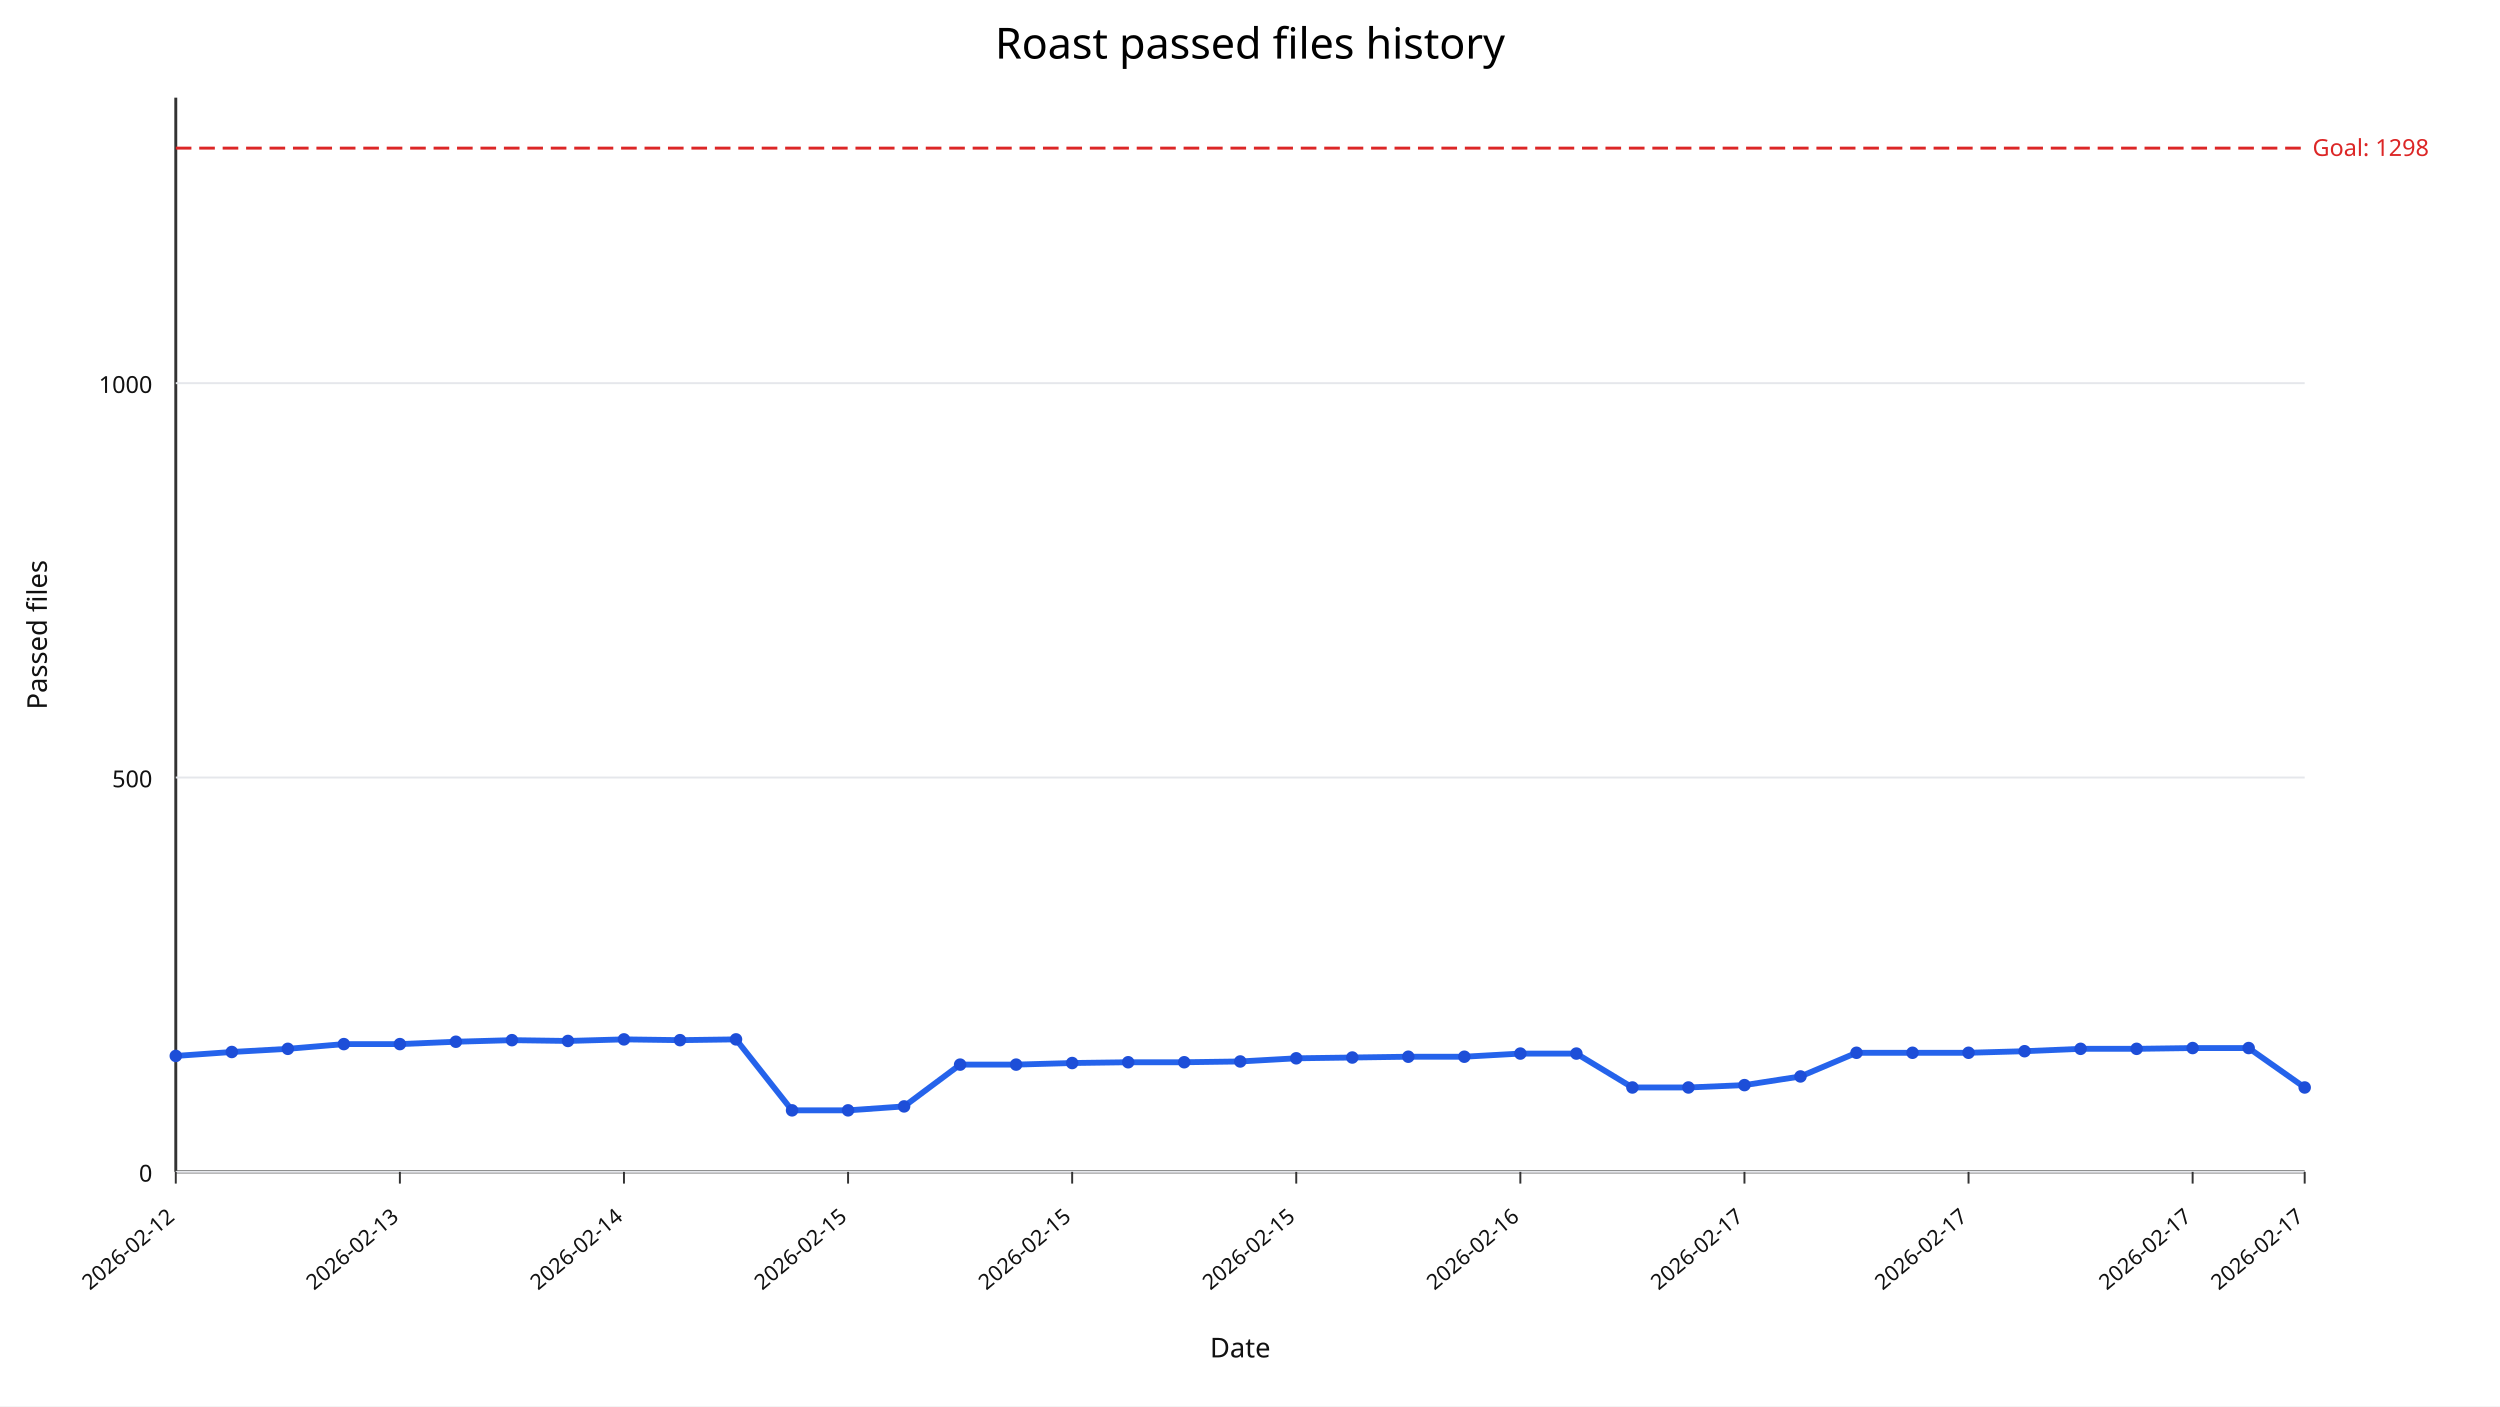
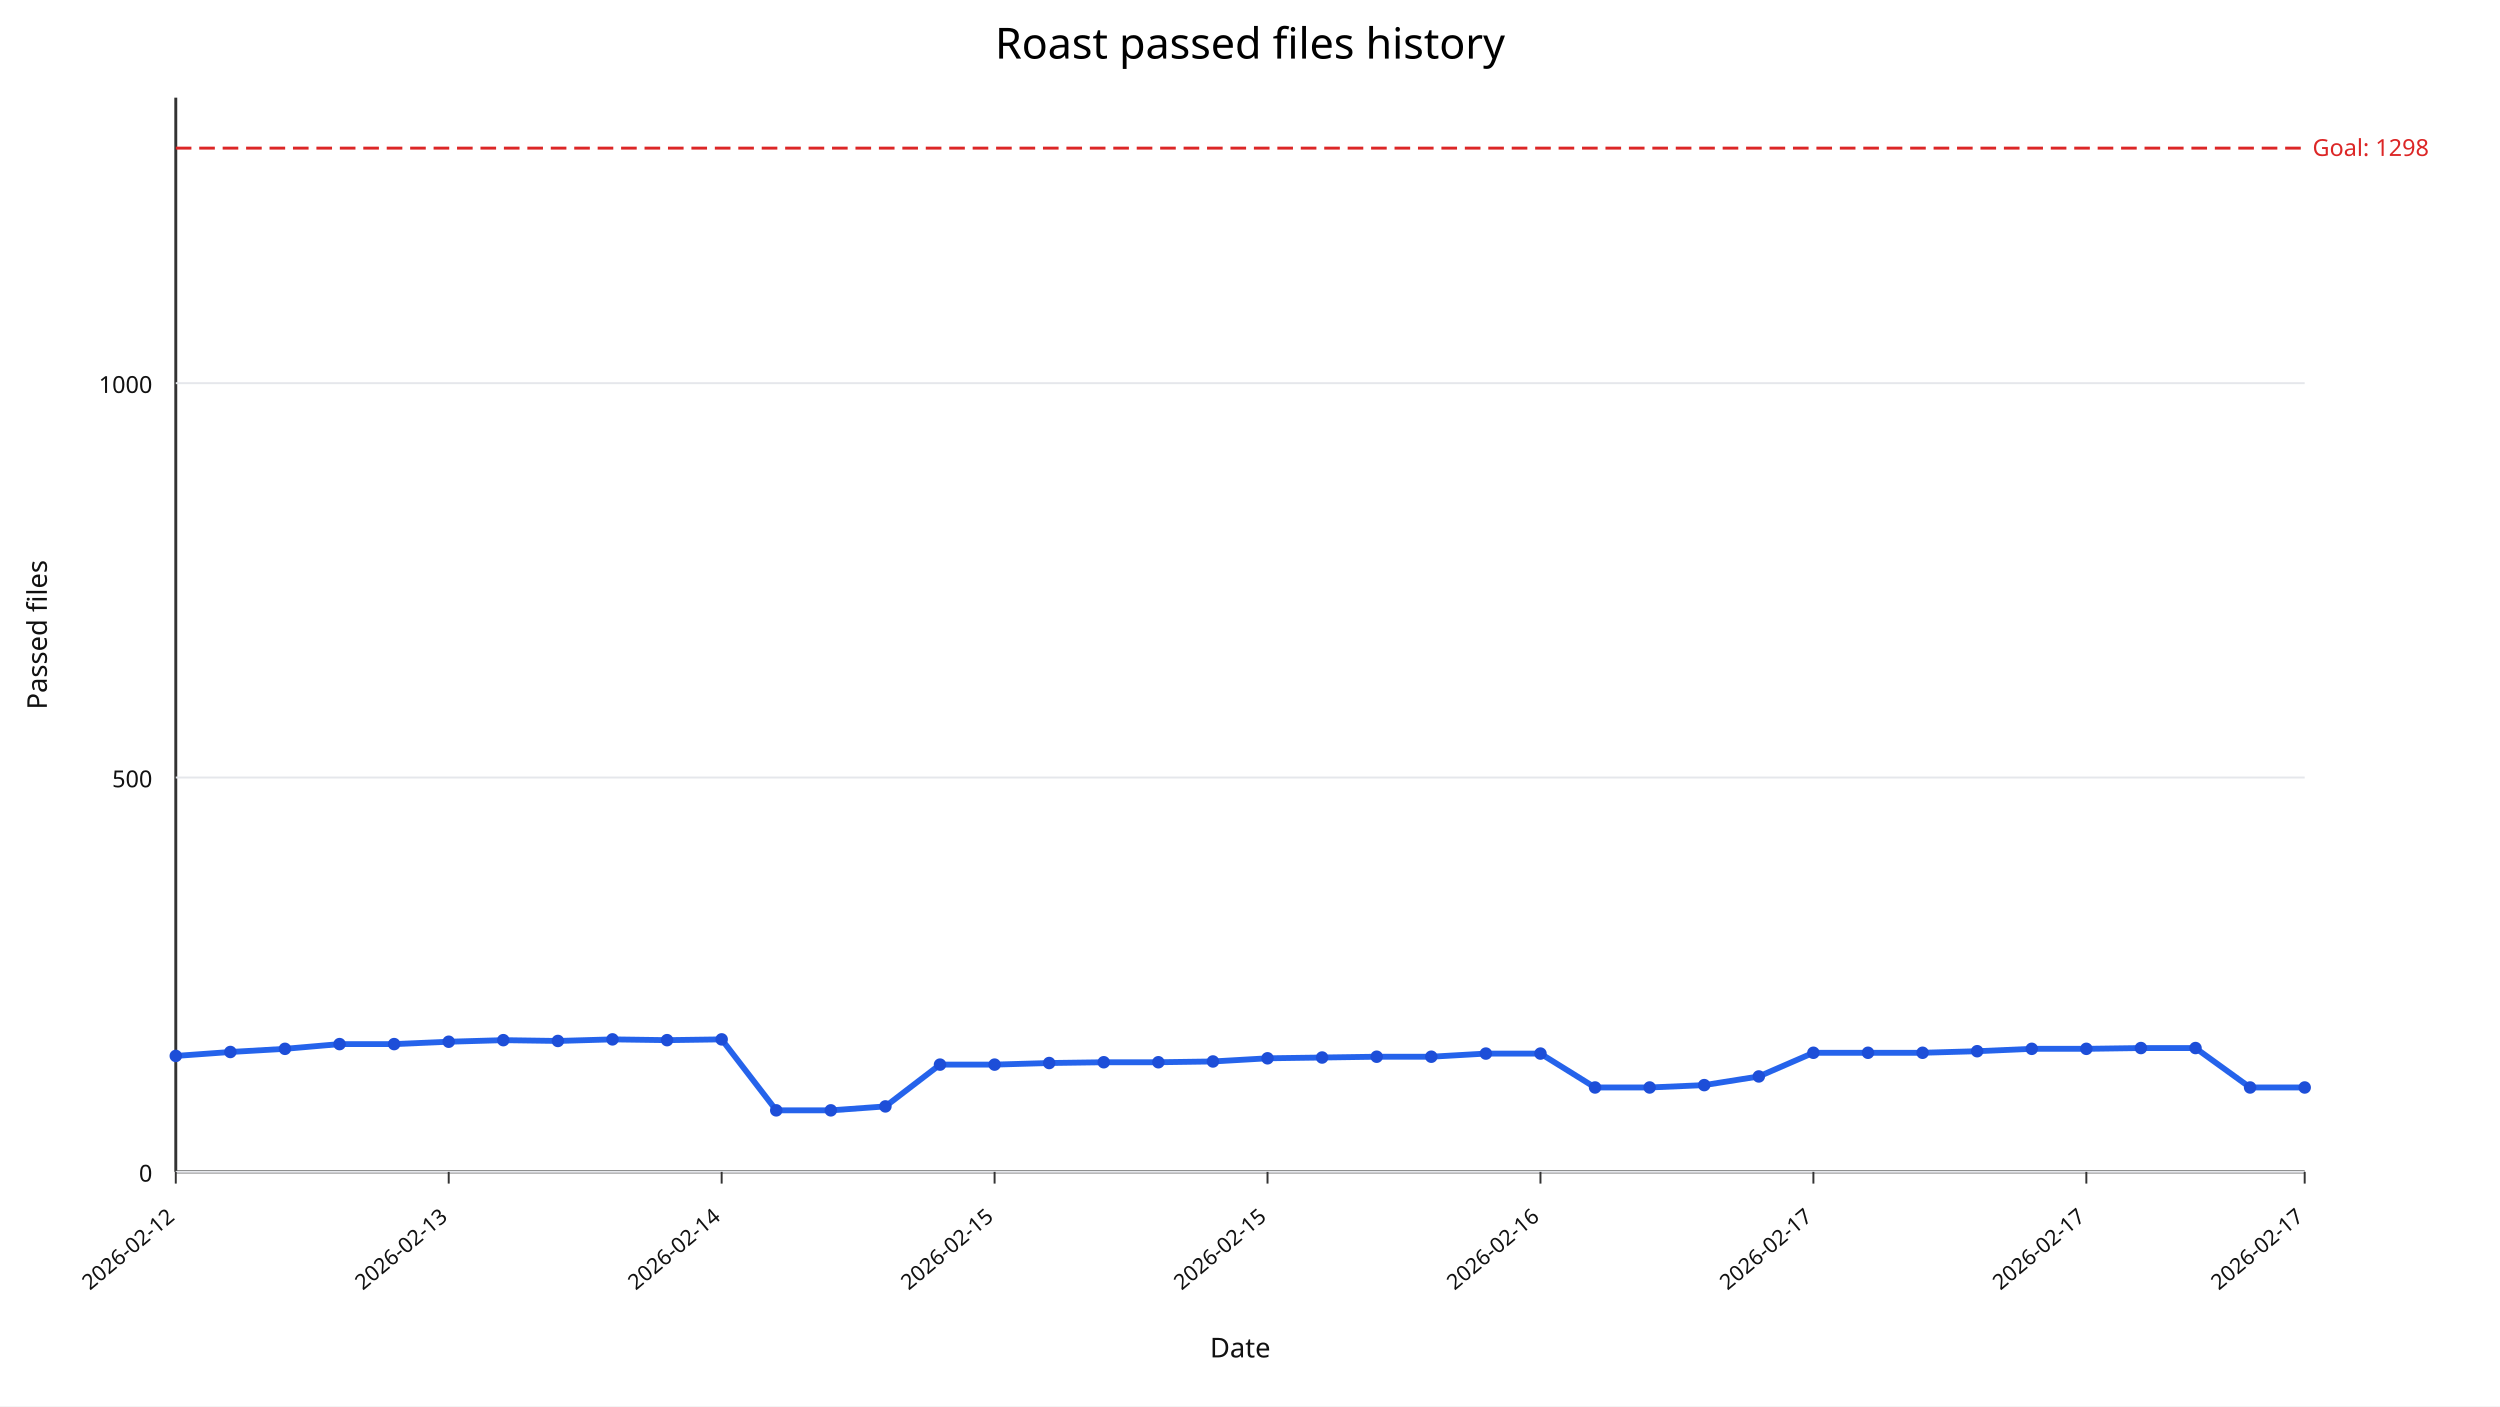
<svg xmlns="http://www.w3.org/2000/svg" width="1280" height="720" viewBox="0 0 1280 720">
  <rect width="100%" height="100%" fill="#ffffff" />
  <text x="640" y="30" text-anchor="middle" font-size="22" font-family="sans-serif">Roast passed files history</text>
  <line x1="90" y1="600" x2="1180" y2="600" stroke="#333" stroke-width="1.5" />
  <line x1="90" y1="50" x2="90" y2="600" stroke="#333" stroke-width="1.5" />
  <line x1="90" y1="600.00" x2="1180" y2="600.00" stroke="#e5e7eb" stroke-width="1" />
  <text x="78" y="605.00" text-anchor="end" font-size="12" fill="#111" font-family="sans-serif">0</text>
  <line x1="90" y1="398.09" x2="1180" y2="398.09" stroke="#e5e7eb" stroke-width="1" />
  <text x="78" y="403.09" text-anchor="end" font-size="12" fill="#111" font-family="sans-serif">500</text>
  <line x1="90" y1="196.18" x2="1180" y2="196.18" stroke="#e5e7eb" stroke-width="1" />
  <text x="78" y="201.18" text-anchor="end" font-size="12" fill="#111" font-family="sans-serif">1000</text>
  <line x1="90.00" y1="600" x2="90.00" y2="606" stroke="#333" stroke-width="1" />
  <text x="90.00" y="624" text-anchor="end" font-size="11" fill="#111" transform="rotate(-40 90.00,624)" font-family="sans-serif">2026-02-12</text>
-   <line x1="204.74" y1="600" x2="204.74" y2="606" stroke="#333" stroke-width="1" />
-   <text x="204.74" y="624" text-anchor="end" font-size="11" fill="#111" transform="rotate(-40 204.74,624)" font-family="sans-serif">2026-02-13</text>
-   <line x1="319.47" y1="600" x2="319.47" y2="606" stroke="#333" stroke-width="1" />
-   <text x="319.47" y="624" text-anchor="end" font-size="11" fill="#111" transform="rotate(-40 319.47,624)" font-family="sans-serif">2026-02-14</text>
-   <line x1="434.21" y1="600" x2="434.21" y2="606" stroke="#333" stroke-width="1" />
-   <text x="434.21" y="624" text-anchor="end" font-size="11" fill="#111" transform="rotate(-40 434.21,624)" font-family="sans-serif">2026-02-15</text>
-   <line x1="548.95" y1="600" x2="548.95" y2="606" stroke="#333" stroke-width="1" />
-   <text x="548.95" y="624" text-anchor="end" font-size="11" fill="#111" transform="rotate(-40 548.95,624)" font-family="sans-serif">2026-02-15</text>
-   <line x1="663.68" y1="600" x2="663.68" y2="606" stroke="#333" stroke-width="1" />
-   <text x="663.68" y="624" text-anchor="end" font-size="11" fill="#111" transform="rotate(-40 663.68,624)" font-family="sans-serif">2026-02-15</text>
-   <line x1="778.42" y1="600" x2="778.42" y2="606" stroke="#333" stroke-width="1" />
-   <text x="778.42" y="624" text-anchor="end" font-size="11" fill="#111" transform="rotate(-40 778.42,624)" font-family="sans-serif">2026-02-16</text>
-   <line x1="893.16" y1="600" x2="893.16" y2="606" stroke="#333" stroke-width="1" />
-   <text x="893.16" y="624" text-anchor="end" font-size="11" fill="#111" transform="rotate(-40 893.16,624)" font-family="sans-serif">2026-02-17</text>
-   <line x1="1007.89" y1="600" x2="1007.89" y2="606" stroke="#333" stroke-width="1" />
-   <text x="1007.89" y="624" text-anchor="end" font-size="11" fill="#111" transform="rotate(-40 1007.89,624)" font-family="sans-serif">2026-02-17</text>
-   <line x1="1122.63" y1="600" x2="1122.63" y2="606" stroke="#333" stroke-width="1" />
-   <text x="1122.63" y="624" text-anchor="end" font-size="11" fill="#111" transform="rotate(-40 1122.63,624)" font-family="sans-serif">2026-02-17</text>
+   <line x1="229.74" y1="600" x2="229.74" y2="606" stroke="#333" stroke-width="1" />
+   <text x="229.74" y="624" text-anchor="end" font-size="11" fill="#111" transform="rotate(-40 229.74,624)" font-family="sans-serif">2026-02-13</text>
+   <line x1="369.49" y1="600" x2="369.49" y2="606" stroke="#333" stroke-width="1" />
+   <text x="369.49" y="624" text-anchor="end" font-size="11" fill="#111" transform="rotate(-40 369.49,624)" font-family="sans-serif">2026-02-14</text>
+   <line x1="509.23" y1="600" x2="509.23" y2="606" stroke="#333" stroke-width="1" />
+   <text x="509.23" y="624" text-anchor="end" font-size="11" fill="#111" transform="rotate(-40 509.23,624)" font-family="sans-serif">2026-02-15</text>
+   <line x1="648.97" y1="600" x2="648.97" y2="606" stroke="#333" stroke-width="1" />
+   <text x="648.97" y="624" text-anchor="end" font-size="11" fill="#111" transform="rotate(-40 648.97,624)" font-family="sans-serif">2026-02-15</text>
+   <line x1="788.72" y1="600" x2="788.72" y2="606" stroke="#333" stroke-width="1" />
+   <text x="788.72" y="624" text-anchor="end" font-size="11" fill="#111" transform="rotate(-40 788.72,624)" font-family="sans-serif">2026-02-16</text>
+   <line x1="928.46" y1="600" x2="928.46" y2="606" stroke="#333" stroke-width="1" />
+   <text x="928.46" y="624" text-anchor="end" font-size="11" fill="#111" transform="rotate(-40 928.46,624)" font-family="sans-serif">2026-02-17</text>
+   <line x1="1068.21" y1="600" x2="1068.21" y2="606" stroke="#333" stroke-width="1" />
+   <text x="1068.21" y="624" text-anchor="end" font-size="11" fill="#111" transform="rotate(-40 1068.21,624)" font-family="sans-serif">2026-02-17</text>
  <line x1="1180.00" y1="600" x2="1180.00" y2="606" stroke="#333" stroke-width="1" />
  <text x="1180.00" y="624" text-anchor="end" font-size="11" fill="#111" transform="rotate(-40 1180.00,624)" font-family="sans-serif">2026-02-17</text>
  <line x1="90" y1="75.84" x2="1180" y2="75.84" stroke="#dc2626" stroke-width="1.5" stroke-dasharray="8,4" />
  <text x="1184" y="79.84" font-size="12" fill="#dc2626" font-family="sans-serif">Goal: 1298</text>
-   <polyline fill="none" stroke="#2563eb" stroke-width="3" points="90.00,540.64 118.68,538.62 147.37,537.00 176.05,534.58 204.74,534.58 233.42,533.37 262.11,532.56 290.79,532.97 319.47,532.16 348.16,532.56 376.84,532.16 405.53,568.50 434.21,568.50 462.89,566.48 491.58,545.08 520.26,545.08 548.95,544.27 577.63,543.87 606.32,543.87 635.00,543.47 663.68,541.85 692.37,541.45 721.05,541.04 749.74,541.04 778.42,539.43 807.11,539.43 835.79,556.79 864.47,556.79 893.16,555.58 921.84,551.14 950.53,539.02 979.21,539.02 1007.89,539.02 1036.58,538.22 1065.26,537.00 1093.95,537.00 1122.63,536.60 1151.32,536.60 1180.00,556.79" />
+   <polyline fill="none" stroke="#2563eb" stroke-width="3" points="90.00,540.64 117.95,538.62 145.90,537.00 173.85,534.58 201.79,534.58 229.74,533.37 257.69,532.56 285.64,532.97 313.59,532.16 341.54,532.56 369.49,532.16 397.44,568.50 425.38,568.50 453.33,566.48 481.28,545.08 509.23,545.08 537.18,544.27 565.13,543.87 593.08,543.87 621.03,543.47 648.97,541.85 676.92,541.45 704.87,541.04 732.82,541.04 760.77,539.43 788.72,539.43 816.67,556.79 844.62,556.79 872.56,555.58 900.51,551.14 928.46,539.02 956.41,539.02 984.36,539.02 1012.31,538.22 1040.26,537.00 1068.21,537.00 1096.15,536.60 1124.10,536.60 1152.05,556.79 1180.00,556.79" />
  <circle cx="90.00" cy="540.64" r="3.2" fill="#1d4ed8" />
-   <circle cx="118.68" cy="538.62" r="3.2" fill="#1d4ed8" />
-   <circle cx="147.37" cy="537.00" r="3.2" fill="#1d4ed8" />
-   <circle cx="176.05" cy="534.58" r="3.2" fill="#1d4ed8" />
-   <circle cx="204.74" cy="534.58" r="3.2" fill="#1d4ed8" />
-   <circle cx="233.42" cy="533.37" r="3.2" fill="#1d4ed8" />
-   <circle cx="262.11" cy="532.56" r="3.2" fill="#1d4ed8" />
-   <circle cx="290.79" cy="532.97" r="3.2" fill="#1d4ed8" />
-   <circle cx="319.47" cy="532.16" r="3.2" fill="#1d4ed8" />
-   <circle cx="348.16" cy="532.56" r="3.2" fill="#1d4ed8" />
-   <circle cx="376.84" cy="532.16" r="3.2" fill="#1d4ed8" />
-   <circle cx="405.53" cy="568.50" r="3.2" fill="#1d4ed8" />
-   <circle cx="434.21" cy="568.50" r="3.2" fill="#1d4ed8" />
-   <circle cx="462.89" cy="566.48" r="3.2" fill="#1d4ed8" />
-   <circle cx="491.58" cy="545.08" r="3.2" fill="#1d4ed8" />
-   <circle cx="520.26" cy="545.08" r="3.2" fill="#1d4ed8" />
-   <circle cx="548.95" cy="544.27" r="3.2" fill="#1d4ed8" />
-   <circle cx="577.63" cy="543.87" r="3.2" fill="#1d4ed8" />
-   <circle cx="606.32" cy="543.87" r="3.2" fill="#1d4ed8" />
-   <circle cx="635.00" cy="543.47" r="3.2" fill="#1d4ed8" />
-   <circle cx="663.68" cy="541.85" r="3.2" fill="#1d4ed8" />
-   <circle cx="692.37" cy="541.45" r="3.2" fill="#1d4ed8" />
-   <circle cx="721.05" cy="541.04" r="3.2" fill="#1d4ed8" />
-   <circle cx="749.74" cy="541.04" r="3.2" fill="#1d4ed8" />
-   <circle cx="778.42" cy="539.43" r="3.2" fill="#1d4ed8" />
-   <circle cx="807.11" cy="539.43" r="3.2" fill="#1d4ed8" />
-   <circle cx="835.79" cy="556.79" r="3.2" fill="#1d4ed8" />
-   <circle cx="864.47" cy="556.79" r="3.2" fill="#1d4ed8" />
-   <circle cx="893.16" cy="555.58" r="3.2" fill="#1d4ed8" />
-   <circle cx="921.84" cy="551.14" r="3.2" fill="#1d4ed8" />
-   <circle cx="950.53" cy="539.02" r="3.2" fill="#1d4ed8" />
-   <circle cx="979.21" cy="539.02" r="3.2" fill="#1d4ed8" />
-   <circle cx="1007.89" cy="539.02" r="3.2" fill="#1d4ed8" />
-   <circle cx="1036.58" cy="538.22" r="3.2" fill="#1d4ed8" />
-   <circle cx="1065.26" cy="537.00" r="3.2" fill="#1d4ed8" />
-   <circle cx="1093.95" cy="537.00" r="3.2" fill="#1d4ed8" />
-   <circle cx="1122.63" cy="536.60" r="3.2" fill="#1d4ed8" />
-   <circle cx="1151.32" cy="536.60" r="3.2" fill="#1d4ed8" />
+   <circle cx="117.95" cy="538.62" r="3.2" fill="#1d4ed8" />
+   <circle cx="145.90" cy="537.00" r="3.2" fill="#1d4ed8" />
+   <circle cx="173.85" cy="534.58" r="3.2" fill="#1d4ed8" />
+   <circle cx="201.79" cy="534.58" r="3.2" fill="#1d4ed8" />
+   <circle cx="229.74" cy="533.37" r="3.2" fill="#1d4ed8" />
+   <circle cx="257.69" cy="532.56" r="3.2" fill="#1d4ed8" />
+   <circle cx="285.64" cy="532.97" r="3.2" fill="#1d4ed8" />
+   <circle cx="313.59" cy="532.16" r="3.2" fill="#1d4ed8" />
+   <circle cx="341.54" cy="532.56" r="3.2" fill="#1d4ed8" />
+   <circle cx="369.49" cy="532.16" r="3.2" fill="#1d4ed8" />
+   <circle cx="397.44" cy="568.50" r="3.2" fill="#1d4ed8" />
+   <circle cx="425.38" cy="568.50" r="3.2" fill="#1d4ed8" />
+   <circle cx="453.33" cy="566.48" r="3.2" fill="#1d4ed8" />
+   <circle cx="481.28" cy="545.08" r="3.2" fill="#1d4ed8" />
+   <circle cx="509.23" cy="545.08" r="3.2" fill="#1d4ed8" />
+   <circle cx="537.18" cy="544.27" r="3.2" fill="#1d4ed8" />
+   <circle cx="565.13" cy="543.87" r="3.2" fill="#1d4ed8" />
+   <circle cx="593.08" cy="543.87" r="3.2" fill="#1d4ed8" />
+   <circle cx="621.03" cy="543.47" r="3.2" fill="#1d4ed8" />
+   <circle cx="648.97" cy="541.85" r="3.2" fill="#1d4ed8" />
+   <circle cx="676.92" cy="541.45" r="3.2" fill="#1d4ed8" />
+   <circle cx="704.87" cy="541.04" r="3.2" fill="#1d4ed8" />
+   <circle cx="732.82" cy="541.04" r="3.2" fill="#1d4ed8" />
+   <circle cx="760.77" cy="539.43" r="3.2" fill="#1d4ed8" />
+   <circle cx="788.72" cy="539.43" r="3.2" fill="#1d4ed8" />
+   <circle cx="816.67" cy="556.79" r="3.2" fill="#1d4ed8" />
+   <circle cx="844.62" cy="556.79" r="3.2" fill="#1d4ed8" />
+   <circle cx="872.56" cy="555.58" r="3.2" fill="#1d4ed8" />
+   <circle cx="900.51" cy="551.14" r="3.2" fill="#1d4ed8" />
+   <circle cx="928.46" cy="539.02" r="3.2" fill="#1d4ed8" />
+   <circle cx="956.41" cy="539.02" r="3.2" fill="#1d4ed8" />
+   <circle cx="984.36" cy="539.02" r="3.2" fill="#1d4ed8" />
+   <circle cx="1012.31" cy="538.22" r="3.2" fill="#1d4ed8" />
+   <circle cx="1040.26" cy="537.00" r="3.2" fill="#1d4ed8" />
+   <circle cx="1068.21" cy="537.00" r="3.2" fill="#1d4ed8" />
+   <circle cx="1096.15" cy="536.60" r="3.2" fill="#1d4ed8" />
+   <circle cx="1124.10" cy="536.60" r="3.2" fill="#1d4ed8" />
+   <circle cx="1152.05" cy="556.79" r="3.2" fill="#1d4ed8" />
  <circle cx="1180.00" cy="556.79" r="3.2" fill="#1d4ed8" />
  <text x="635" y="695" text-anchor="middle" font-size="14" fill="#111" font-family="sans-serif">Date</text>
  <text x="24" y="325" text-anchor="middle" font-size="14" fill="#111" transform="rotate(-90 24,325)" font-family="sans-serif">Passed files</text>
</svg>
